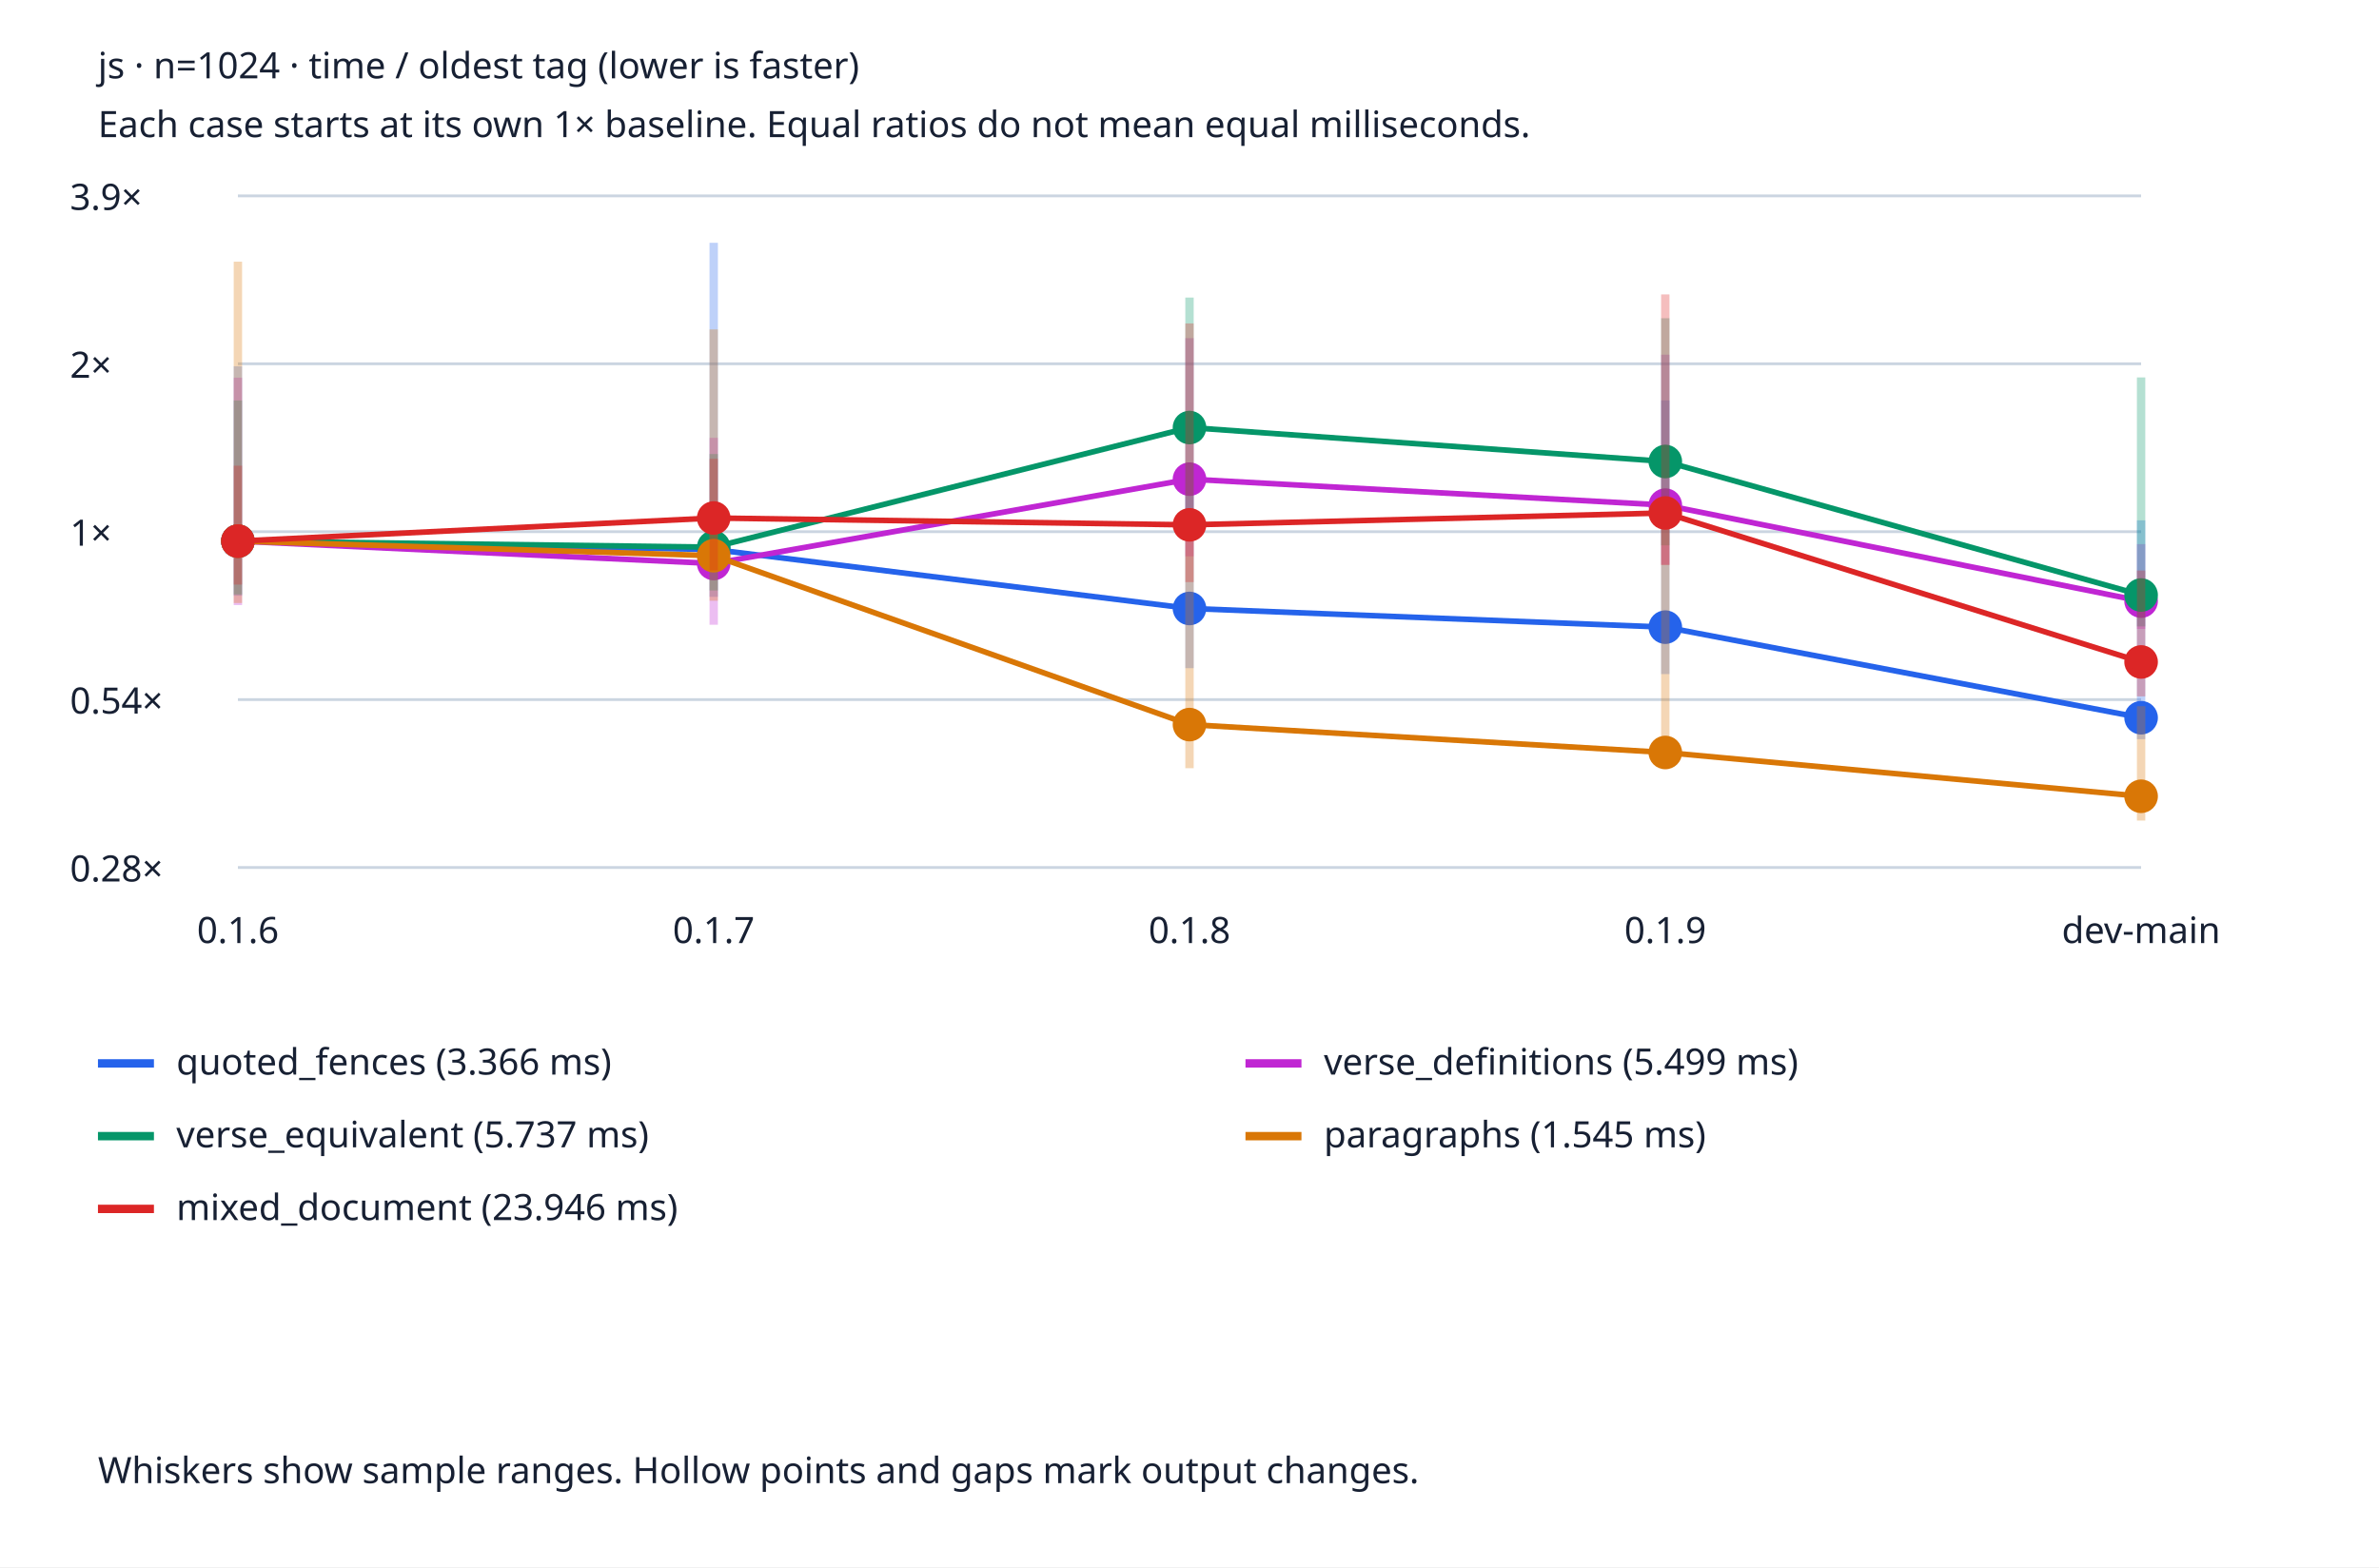
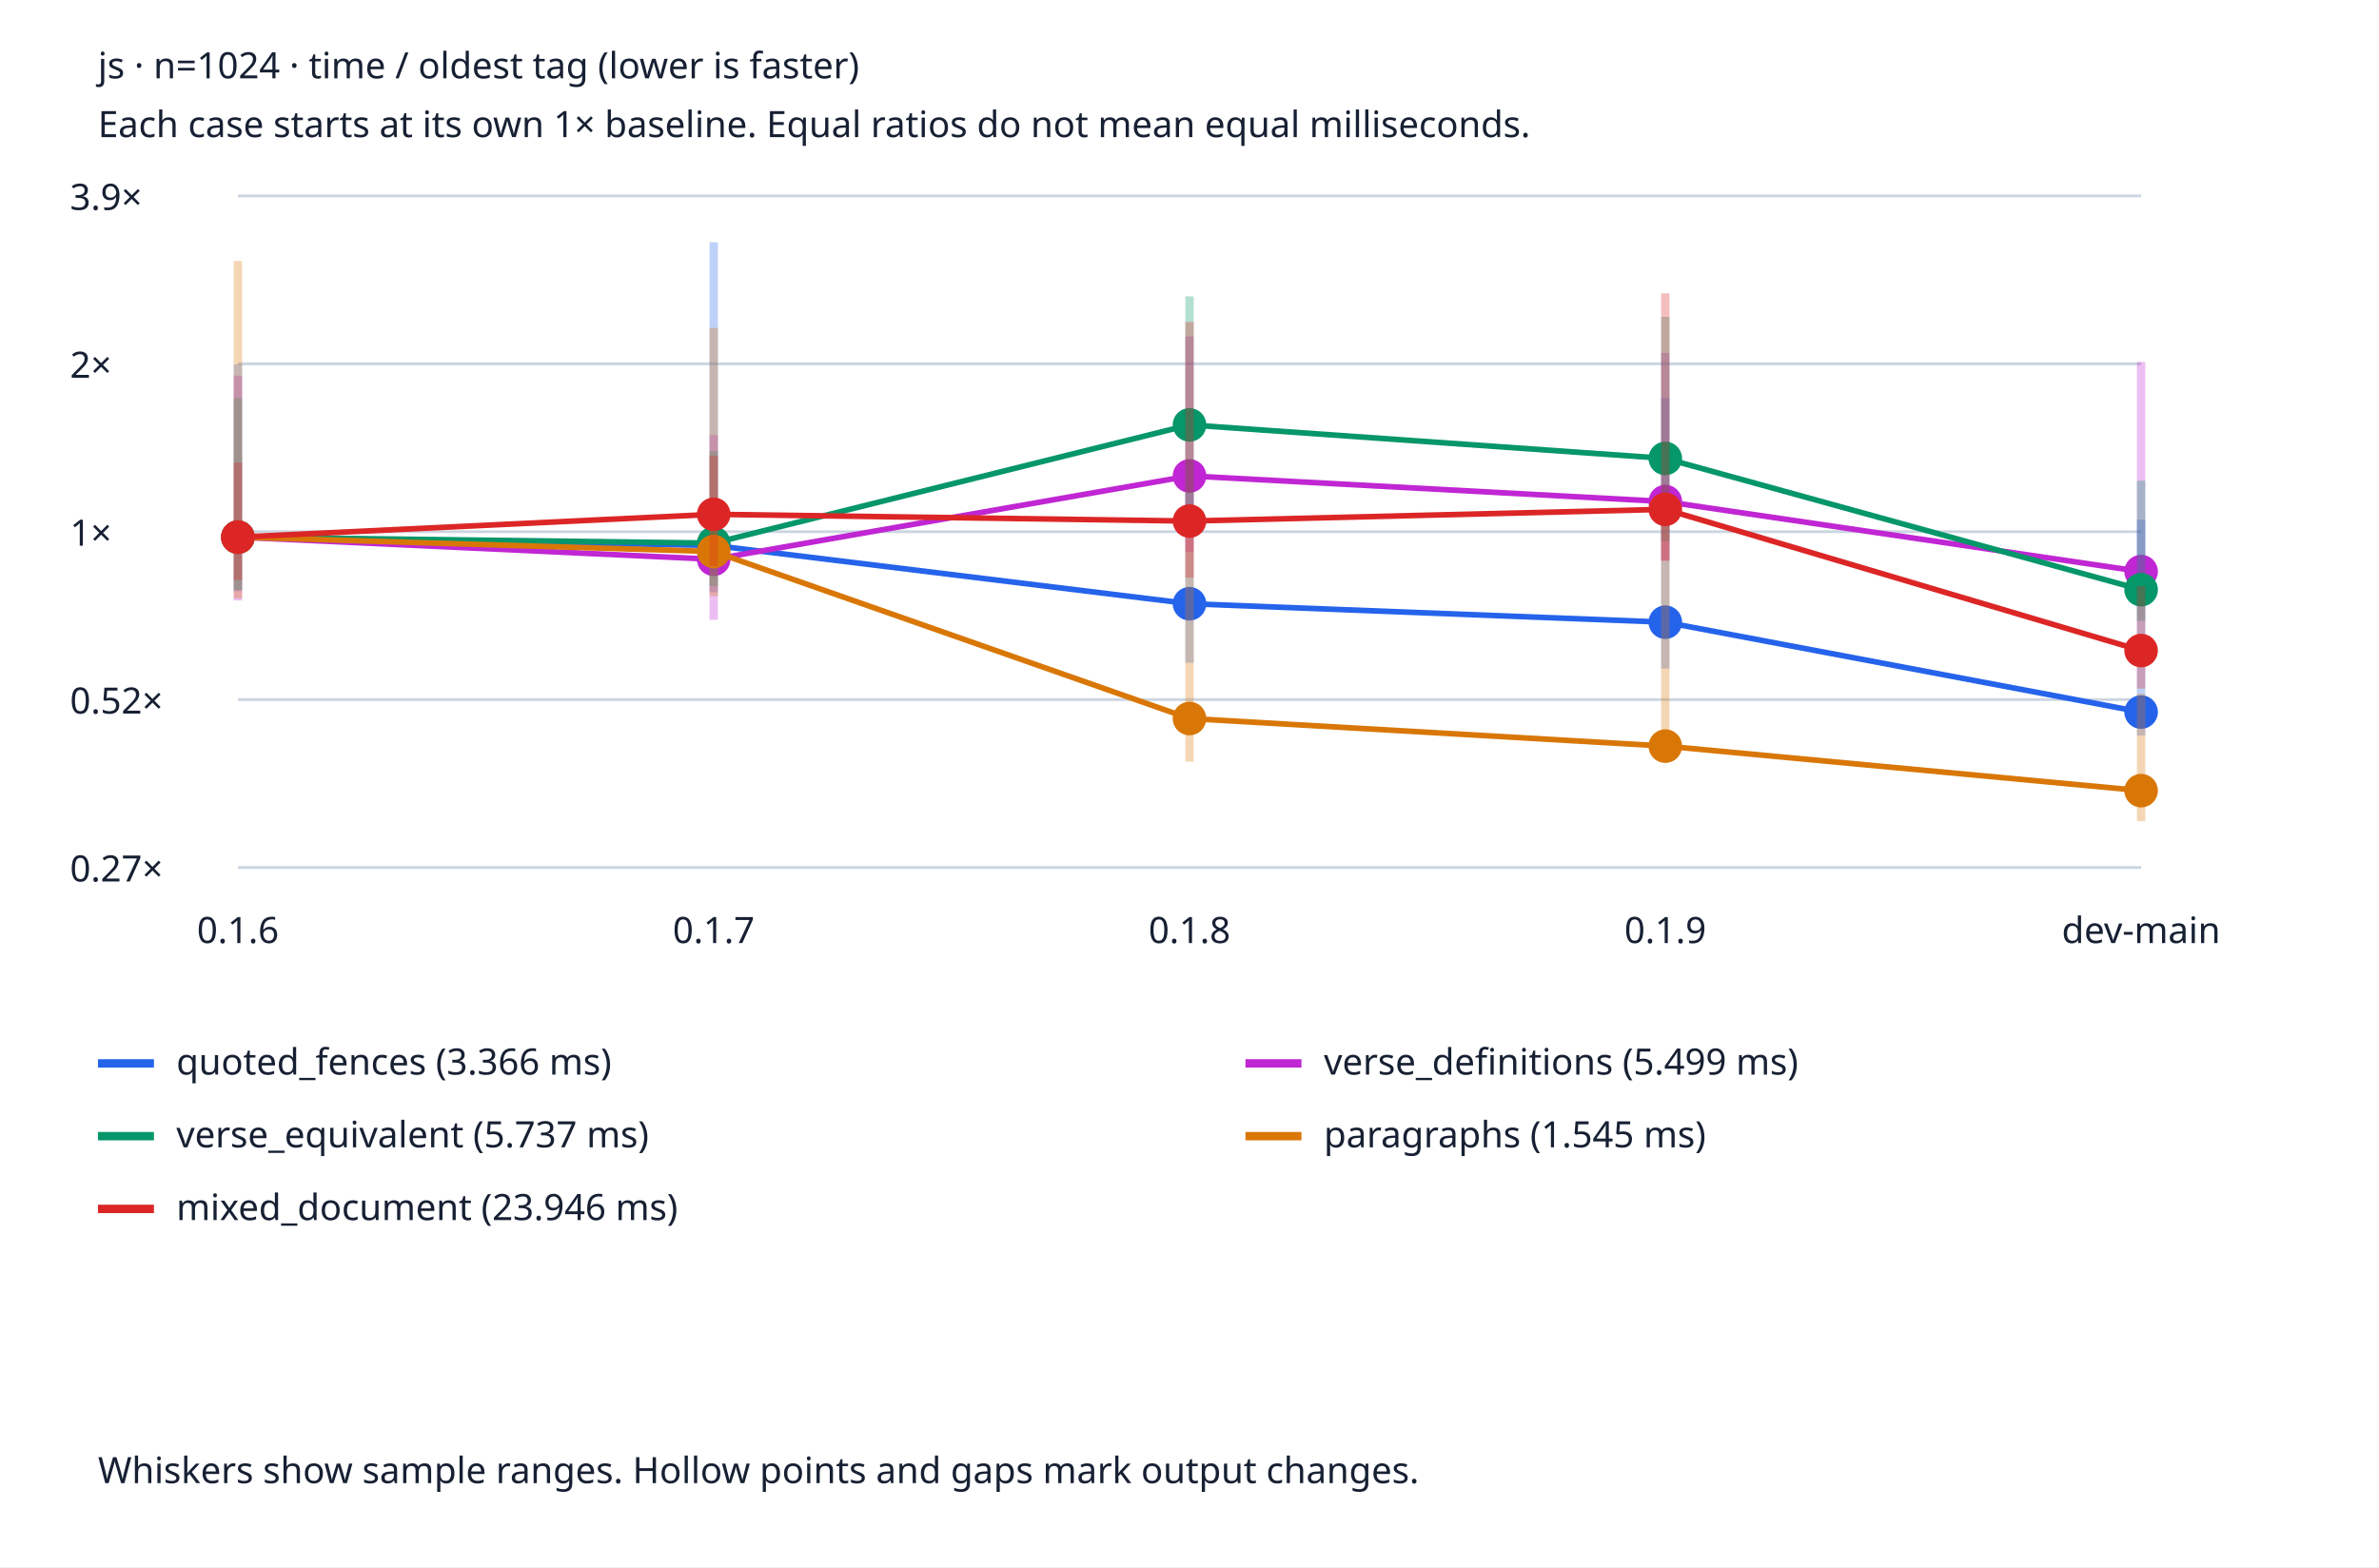
<svg xmlns="http://www.w3.org/2000/svg" viewBox="0 0 850 560" role="img" aria-labelledby="title desc">
  <style>text{font:13px system-ui;fill:#172033}.bg{fill:#fff}.grid{stroke:#cbd5e1}@media(prefers-color-scheme:dark){text{fill:#edf2f7}.bg{fill:#152033}.grid{stroke:#475569}}</style>
  <rect class="bg" width="850" height="560" />
  <text x="35" y="28" font-weight="bold">js · n=1024 · time / oldest tag (lower is faster)</text>
  <text x="35" y="49">Each case starts at its own 1× baseline. Equal ratios do not mean equal milliseconds.</text>
  <line class="grid" x1="85" x2="765" y1="310.0" y2="310.0" />
-   <text x="25" y="315.0">0.28×</text>
+   <text x="25" y="315.0">0.27×</text>
  <line class="grid" x1="85" x2="765" y1="250.0" y2="250.0" />
-   <text x="25" y="255.0">0.54×</text>
+   <text x="25" y="255.0">0.52×</text>
  <line class="grid" x1="85" x2="765" y1="190.0" y2="190.0" />
  <text x="25" y="195.0">1×</text>
  <line class="grid" x1="85" x2="765" y1="130.0" y2="130.0" />
  <text x="25" y="135.0">2×</text>
  <line class="grid" x1="85" x2="765" y1="70.0" y2="70.0" />
  <text x="25" y="75.0">3.9×</text>
  <text x="85.0" y="337" text-anchor="middle">0.1.6</text>
  <text x="255.0" y="337" text-anchor="middle">0.1.7</text>
  <text x="425.0" y="337" text-anchor="middle">0.1.8</text>
  <text x="595.0" y="337" text-anchor="middle">0.1.9</text>
  <text x="765.0" y="337" text-anchor="middle">dev-main</text>
-   <line x1="85.0" x2="85.0" y1="212.894" y2="130.889" stroke="#2563eb" stroke-width="3" opacity=".3" />
-   <circle cx="85.0" cy="193.363" r="5" fill="#2563eb" stroke="#2563eb" stroke-width="2" />
-   <line x1="85.0" y1="193.363" x2="255.0" y2="196.367" stroke="#2563eb" stroke-width="2" />
-   <line x1="255.0" x2="255.0" y1="213.275" y2="86.762" stroke="#2563eb" stroke-width="3" opacity=".3" />
-   <circle cx="255.0" cy="196.367" r="5" fill="#2563eb" stroke="#2563eb" stroke-width="2" />
-   <line x1="255.0" y1="196.367" x2="425.0" y2="217.434" stroke="#2563eb" stroke-width="2" />
-   <line x1="425.0" x2="425.0" y1="238.768" y2="173.814" stroke="#2563eb" stroke-width="3" opacity=".3" />
-   <circle cx="425.0" cy="217.434" r="5" fill="#2563eb" stroke="#2563eb" stroke-width="2" />
-   <line x1="425.0" y1="217.434" x2="595.0" y2="224.113" stroke="#2563eb" stroke-width="2" />
-   <line x1="595.0" x2="595.0" y1="240.874" y2="143.082" stroke="#2563eb" stroke-width="3" opacity=".3" />
-   <circle cx="595.0" cy="224.113" r="5" fill="#2563eb" stroke="#2563eb" stroke-width="2" />
-   <line x1="595.0" y1="224.113" x2="765.0" y2="256.476" stroke="#2563eb" stroke-width="2" />
-   <line x1="765.0" x2="765.0" y1="264.139" y2="185.942" stroke="#2563eb" stroke-width="3" opacity=".3" />
-   <circle cx="765.0" cy="256.476" r="5" fill="#2563eb" stroke="#2563eb" stroke-width="2" />
+   <line x1="85.0" x2="85.0" y1="211.253" y2="130.19" stroke="#2563eb" stroke-width="3" opacity=".3" />
+   <circle cx="85.0" cy="191.947" r="5" fill="#2563eb" stroke="#2563eb" stroke-width="2" />
+   <line x1="85.0" y1="191.947" x2="255.0" y2="194.915" stroke="#2563eb" stroke-width="2" />
+   <line x1="255.0" x2="255.0" y1="211.63" y2="86.57" stroke="#2563eb" stroke-width="3" opacity=".3" />
+   <circle cx="255.0" cy="194.915" r="5" fill="#2563eb" stroke="#2563eb" stroke-width="2" />
+   <line x1="255.0" y1="194.915" x2="425.0" y2="215.741" stroke="#2563eb" stroke-width="2" />
+   <line x1="425.0" x2="425.0" y1="236.83" y2="172.622" stroke="#2563eb" stroke-width="3" opacity=".3" />
+   <circle cx="425.0" cy="215.741" r="5" fill="#2563eb" stroke="#2563eb" stroke-width="2" />
+   <line x1="425.0" y1="215.741" x2="595.0" y2="222.343" stroke="#2563eb" stroke-width="2" />
+   <line x1="595.0" x2="595.0" y1="238.912" y2="142.243" stroke="#2563eb" stroke-width="3" opacity=".3" />
+   <circle cx="595.0" cy="222.343" r="5" fill="#2563eb" stroke="#2563eb" stroke-width="2" />
+   <line x1="595.0" y1="222.343" x2="765.0" y2="254.453" stroke="#2563eb" stroke-width="2" />
+   <line x1="765.0" x2="765.0" y1="262.88" y2="185.715" stroke="#2563eb" stroke-width="3" opacity=".3" />
+   <circle cx="765.0" cy="254.453" r="5" fill="#2563eb" stroke="#2563eb" stroke-width="2" />
  <line x1="35" x2="55" y1="380" y2="380" stroke="#2563eb" stroke-width="3" />
  <text x="63" y="384">quoted_fences (3.366 ms)</text>
-   <line x1="85.0" x2="85.0" y1="216.228" y2="134.964" stroke="#c026d3" stroke-width="3" opacity=".3" />
-   <circle cx="85.0" cy="193.363" r="5" fill="#c026d3" stroke="#c026d3" stroke-width="2" />
-   <line x1="85.0" y1="193.363" x2="255.0" y2="201.374" stroke="#c026d3" stroke-width="2" />
-   <line x1="255.0" x2="255.0" y1="223.255" y2="156.463" stroke="#c026d3" stroke-width="3" opacity=".3" />
-   <circle cx="255.0" cy="201.374" r="5" fill="#c026d3" stroke="#c026d3" stroke-width="2" />
-   <line x1="255.0" y1="201.374" x2="425.0" y2="171.226" stroke="#c026d3" stroke-width="2" />
-   <line x1="425.0" x2="425.0" y1="198.815" y2="120.832" stroke="#c026d3" stroke-width="3" opacity=".3" />
-   <circle cx="425.0" cy="171.226" r="5" fill="#c026d3" stroke="#c026d3" stroke-width="2" />
-   <line x1="425.0" y1="171.226" x2="595.0" y2="180.506" stroke="#c026d3" stroke-width="2" />
-   <line x1="595.0" x2="595.0" y1="201.761" y2="126.749" stroke="#c026d3" stroke-width="3" opacity=".3" />
-   <circle cx="595.0" cy="180.506" r="5" fill="#c026d3" stroke="#c026d3" stroke-width="2" />
-   <line x1="595.0" y1="180.506" x2="765.0" y2="214.813" stroke="#c026d3" stroke-width="2" />
-   <line x1="765.0" x2="765.0" y1="224.754" y2="194.436" stroke="#c026d3" stroke-width="3" opacity=".3" />
-   <circle cx="765.0" cy="214.813" r="5" fill="#c026d3" stroke="#c026d3" stroke-width="2" />
+   <line x1="85.0" x2="85.0" y1="214.549" y2="134.218" stroke="#c026d3" stroke-width="3" opacity=".3" />
+   <circle cx="85.0" cy="191.947" r="5" fill="#c026d3" stroke="#c026d3" stroke-width="2" />
+   <line x1="85.0" y1="191.947" x2="255.0" y2="199.865" stroke="#c026d3" stroke-width="2" />
+   <line x1="255.0" x2="255.0" y1="221.495" y2="155.47" stroke="#c026d3" stroke-width="3" opacity=".3" />
+   <circle cx="255.0" cy="199.865" r="5" fill="#c026d3" stroke="#c026d3" stroke-width="2" />
+   <line x1="255.0" y1="199.865" x2="425.0" y2="170.063" stroke="#c026d3" stroke-width="2" />
+   <line x1="425.0" x2="425.0" y1="197.336" y2="120.249" stroke="#c026d3" stroke-width="3" opacity=".3" />
+   <circle cx="425.0" cy="170.063" r="5" fill="#c026d3" stroke="#c026d3" stroke-width="2" />
+   <line x1="425.0" y1="170.063" x2="595.0" y2="179.238" stroke="#c026d3" stroke-width="2" />
+   <line x1="595.0" x2="595.0" y1="200.248" y2="126.098" stroke="#c026d3" stroke-width="3" opacity=".3" />
+   <circle cx="595.0" cy="179.238" r="5" fill="#c026d3" stroke="#c026d3" stroke-width="2" />
+   <line x1="595.0" y1="179.238" x2="765.0" y2="204.25" stroke="#c026d3" stroke-width="2" />
+   <line x1="765.0" x2="765.0" y1="215.451" y2="129.351" stroke="#c026d3" stroke-width="3" opacity=".3" />
+   <circle cx="765.0" cy="204.25" r="5" fill="#c026d3" stroke="#c026d3" stroke-width="2" />
  <line x1="445" x2="465" y1="380" y2="380" stroke="#c026d3" stroke-width="3" />
  <text x="473" y="384">verse_definitions (5.499 ms)</text>
-   <line x1="85.0" x2="85.0" y1="212.428" y2="143.108" stroke="#059669" stroke-width="3" opacity=".3" />
-   <circle cx="85.0" cy="193.363" r="5" fill="#059669" stroke="#059669" stroke-width="2" />
-   <line x1="85.0" y1="193.363" x2="255.0" y2="195.525" stroke="#059669" stroke-width="2" />
-   <line x1="255.0" x2="255.0" y1="211.005" y2="162.246" stroke="#059669" stroke-width="3" opacity=".3" />
-   <circle cx="255.0" cy="195.525" r="5" fill="#059669" stroke="#059669" stroke-width="2" />
-   <line x1="255.0" y1="195.525" x2="425.0" y2="152.785" stroke="#059669" stroke-width="2" />
-   <line x1="425.0" x2="425.0" y1="192.145" y2="106.333" stroke="#059669" stroke-width="3" opacity=".3" />
-   <circle cx="425.0" cy="152.785" r="5" fill="#059669" stroke="#059669" stroke-width="2" />
-   <line x1="425.0" y1="152.785" x2="595.0" y2="164.914" stroke="#059669" stroke-width="2" />
-   <line x1="595.0" x2="595.0" y1="194.869" y2="113.715" stroke="#059669" stroke-width="3" opacity=".3" />
-   <circle cx="595.0" cy="164.914" r="5" fill="#059669" stroke="#059669" stroke-width="2" />
-   <line x1="595.0" y1="164.914" x2="765.0" y2="212.627" stroke="#059669" stroke-width="2" />
-   <line x1="765.0" x2="765.0" y1="223.854" y2="134.87" stroke="#059669" stroke-width="3" opacity=".3" />
-   <circle cx="765.0" cy="212.627" r="5" fill="#059669" stroke="#059669" stroke-width="2" />
+   <line x1="85.0" x2="85.0" y1="210.793" y2="142.268" stroke="#059669" stroke-width="3" opacity=".3" />
+   <circle cx="85.0" cy="191.947" r="5" fill="#059669" stroke="#059669" stroke-width="2" />
+   <line x1="85.0" y1="191.947" x2="255.0" y2="194.084" stroke="#059669" stroke-width="2" />
+   <line x1="255.0" x2="255.0" y1="209.386" y2="161.186" stroke="#059669" stroke-width="3" opacity=".3" />
+   <circle cx="255.0" cy="194.084" r="5" fill="#059669" stroke="#059669" stroke-width="2" />
+   <line x1="255.0" y1="194.084" x2="425.0" y2="151.834" stroke="#059669" stroke-width="2" />
+   <line x1="425.0" x2="425.0" y1="190.742" y2="105.916" stroke="#059669" stroke-width="3" opacity=".3" />
+   <circle cx="425.0" cy="151.834" r="5" fill="#059669" stroke="#059669" stroke-width="2" />
+   <line x1="425.0" y1="151.834" x2="595.0" y2="163.824" stroke="#059669" stroke-width="2" />
+   <line x1="595.0" x2="595.0" y1="193.435" y2="113.213" stroke="#059669" stroke-width="3" opacity=".3" />
+   <circle cx="595.0" cy="163.824" r="5" fill="#059669" stroke="#059669" stroke-width="2" />
+   <line x1="595.0" y1="163.824" x2="765.0" y2="210.732" stroke="#059669" stroke-width="2" />
+   <line x1="765.0" x2="765.0" y1="221.885" y2="171.786" stroke="#059669" stroke-width="3" opacity=".3" />
+   <circle cx="765.0" cy="210.732" r="5" fill="#059669" stroke="#059669" stroke-width="2" />
  <line x1="35" x2="55" y1="406" y2="406" stroke="#059669" stroke-width="3" />
  <text x="63" y="410">verse_equivalent (5.737 ms)</text>
-   <line x1="85.0" x2="85.0" y1="215.489" y2="93.512" stroke="#d97706" stroke-width="3" opacity=".3" />
-   <circle cx="85.0" cy="193.363" r="5" fill="#d97706" stroke="#d97706" stroke-width="2" />
-   <line x1="85.0" y1="193.363" x2="255.0" y2="198.572" stroke="#d97706" stroke-width="2" />
-   <line x1="255.0" x2="255.0" y1="214.683" y2="117.708" stroke="#d97706" stroke-width="3" opacity=".3" />
-   <circle cx="255.0" cy="198.572" r="5" fill="#d97706" stroke="#d97706" stroke-width="2" />
-   <line x1="255.0" y1="198.572" x2="425.0" y2="258.931" stroke="#d97706" stroke-width="2" />
-   <line x1="425.0" x2="425.0" y1="274.518" y2="193.405" stroke="#d97706" stroke-width="3" opacity=".3" />
-   <circle cx="425.0" cy="258.931" r="5" fill="#d97706" stroke="#d97706" stroke-width="2" />
-   <line x1="425.0" y1="258.931" x2="595.0" y2="268.902" stroke="#d97706" stroke-width="2" />
-   <line x1="595.0" x2="595.0" y1="274.332" y2="181.34" stroke="#d97706" stroke-width="3" opacity=".3" />
-   <circle cx="595.0" cy="268.902" r="5" fill="#d97706" stroke="#d97706" stroke-width="2" />
-   <line x1="595.0" y1="268.902" x2="765.0" y2="284.546" stroke="#d97706" stroke-width="2" />
-   <line x1="765.0" x2="765.0" y1="293.238" y2="252.364" stroke="#d97706" stroke-width="3" opacity=".3" />
-   <circle cx="765.0" cy="284.546" r="5" fill="#d97706" stroke="#d97706" stroke-width="2" />
+   <line x1="85.0" x2="85.0" y1="213.818" y2="93.242" stroke="#d97706" stroke-width="3" opacity=".3" />
+   <circle cx="85.0" cy="191.947" r="5" fill="#d97706" stroke="#d97706" stroke-width="2" />
+   <line x1="85.0" y1="191.947" x2="255.0" y2="197.096" stroke="#d97706" stroke-width="2" />
+   <line x1="255.0" x2="255.0" y1="213.022" y2="117.16" stroke="#d97706" stroke-width="3" opacity=".3" />
+   <circle cx="255.0" cy="197.096" r="5" fill="#d97706" stroke="#d97706" stroke-width="2" />
+   <line x1="255.0" y1="197.096" x2="425.0" y2="256.762" stroke="#d97706" stroke-width="2" />
+   <line x1="425.0" x2="425.0" y1="272.17" y2="191.988" stroke="#d97706" stroke-width="3" opacity=".3" />
+   <circle cx="425.0" cy="256.762" r="5" fill="#d97706" stroke="#d97706" stroke-width="2" />
+   <line x1="425.0" y1="256.762" x2="595.0" y2="266.618" stroke="#d97706" stroke-width="2" />
+   <line x1="595.0" x2="595.0" y1="271.985" y2="180.061" stroke="#d97706" stroke-width="3" opacity=".3" />
+   <circle cx="595.0" cy="266.618" r="5" fill="#d97706" stroke="#d97706" stroke-width="2" />
+   <line x1="595.0" y1="266.618" x2="765.0" y2="282.536" stroke="#d97706" stroke-width="2" />
+   <line x1="765.0" x2="765.0" y1="293.43" y2="247.936" stroke="#d97706" stroke-width="3" opacity=".3" />
+   <circle cx="765.0" cy="282.536" r="5" fill="#d97706" stroke="#d97706" stroke-width="2" />
  <line x1="445" x2="465" y1="406" y2="406" stroke="#d97706" stroke-width="3" />
  <text x="473" y="410">paragraphs (1.545 ms)</text>
-   <line x1="85.0" x2="85.0" y1="208.908" y2="166.411" stroke="#dc2626" stroke-width="3" opacity=".3" />
-   <circle cx="85.0" cy="193.363" r="5" fill="#dc2626" stroke="#dc2626" stroke-width="2" />
-   <line x1="85.0" y1="193.363" x2="255.0" y2="185.107" stroke="#dc2626" stroke-width="2" />
-   <line x1="255.0" x2="255.0" y1="203.848" y2="163.955" stroke="#dc2626" stroke-width="3" opacity=".3" />
-   <circle cx="255.0" cy="185.107" r="5" fill="#dc2626" stroke="#dc2626" stroke-width="2" />
-   <line x1="255.0" y1="185.107" x2="425.0" y2="187.548" stroke="#dc2626" stroke-width="2" />
-   <line x1="425.0" x2="425.0" y1="208.012" y2="115.573" stroke="#dc2626" stroke-width="3" opacity=".3" />
-   <circle cx="425.0" cy="187.548" r="5" fill="#dc2626" stroke="#dc2626" stroke-width="2" />
-   <line x1="425.0" y1="187.548" x2="595.0" y2="183.307" stroke="#dc2626" stroke-width="2" />
-   <line x1="595.0" x2="595.0" y1="201.921" y2="105.21" stroke="#dc2626" stroke-width="3" opacity=".3" />
-   <circle cx="595.0" cy="183.307" r="5" fill="#dc2626" stroke="#dc2626" stroke-width="2" />
-   <line x1="595.0" y1="183.307" x2="765.0" y2="236.55" stroke="#dc2626" stroke-width="2" />
-   <line x1="765.0" x2="765.0" y1="248.858" y2="203.876" stroke="#dc2626" stroke-width="3" opacity=".3" />
-   <circle cx="765.0" cy="236.55" r="5" fill="#dc2626" stroke="#dc2626" stroke-width="2" />
+   <line x1="85.0" x2="85.0" y1="207.313" y2="165.304" stroke="#dc2626" stroke-width="3" opacity=".3" />
+   <circle cx="85.0" cy="191.947" r="5" fill="#dc2626" stroke="#dc2626" stroke-width="2" />
+   <line x1="85.0" y1="191.947" x2="255.0" y2="183.785" stroke="#dc2626" stroke-width="2" />
+   <line x1="255.0" x2="255.0" y1="202.311" y2="162.876" stroke="#dc2626" stroke-width="3" opacity=".3" />
+   <circle cx="255.0" cy="183.785" r="5" fill="#dc2626" stroke="#dc2626" stroke-width="2" />
+   <line x1="255.0" y1="183.785" x2="425.0" y2="186.199" stroke="#dc2626" stroke-width="2" />
+   <line x1="425.0" x2="425.0" y1="206.427" y2="115.05" stroke="#dc2626" stroke-width="3" opacity=".3" />
+   <circle cx="425.0" cy="186.199" r="5" fill="#dc2626" stroke="#dc2626" stroke-width="2" />
+   <line x1="425.0" y1="186.199" x2="595.0" y2="182.006" stroke="#dc2626" stroke-width="2" />
+   <line x1="595.0" x2="595.0" y1="200.406" y2="104.806" stroke="#dc2626" stroke-width="3" opacity=".3" />
+   <circle cx="595.0" cy="182.006" r="5" fill="#dc2626" stroke="#dc2626" stroke-width="2" />
+   <line x1="595.0" y1="182.006" x2="765.0" y2="232.479" stroke="#dc2626" stroke-width="2" />
+   <line x1="765.0" x2="765.0" y1="246.057" y2="209.471" stroke="#dc2626" stroke-width="3" opacity=".3" />
+   <circle cx="765.0" cy="232.479" r="5" fill="#dc2626" stroke="#dc2626" stroke-width="2" />
  <line x1="35" x2="55" y1="432" y2="432" stroke="#dc2626" stroke-width="3" />
  <text x="63" y="436">mixed_document (23.946 ms)</text>
  <text x="35" y="530">Whiskers show sample ranges. Hollow points and gaps mark output changes.</text>
</svg>
